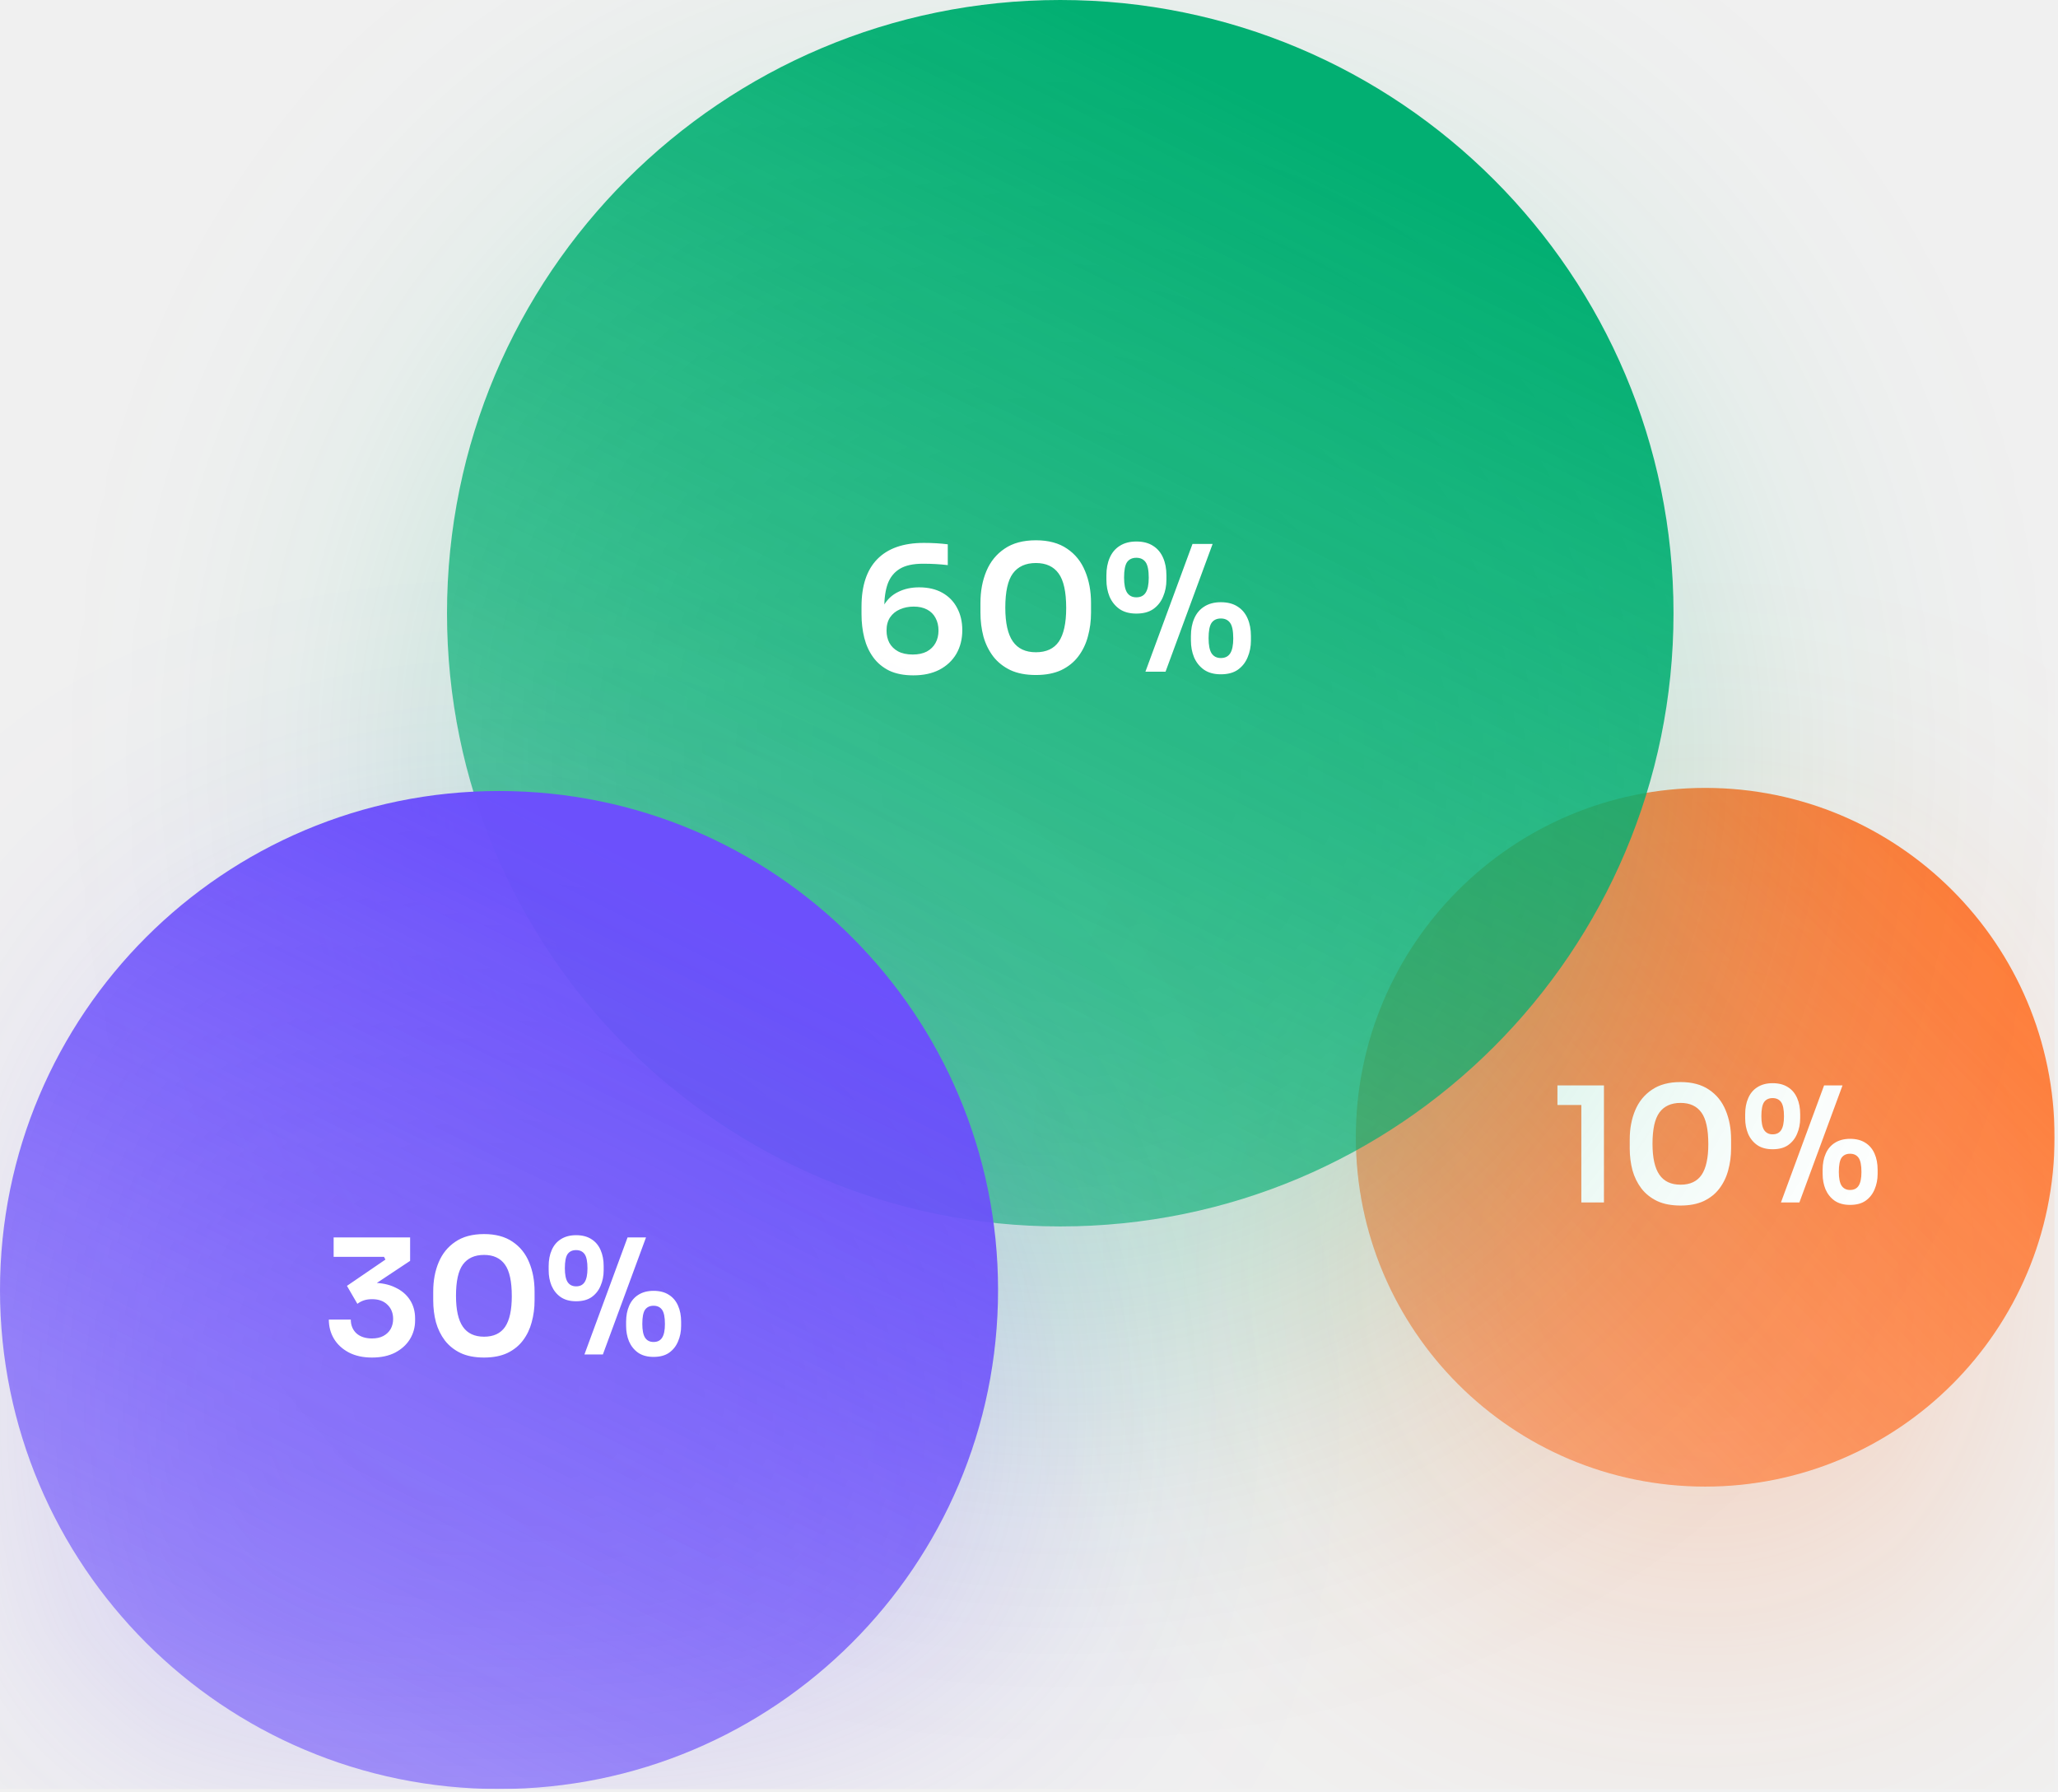
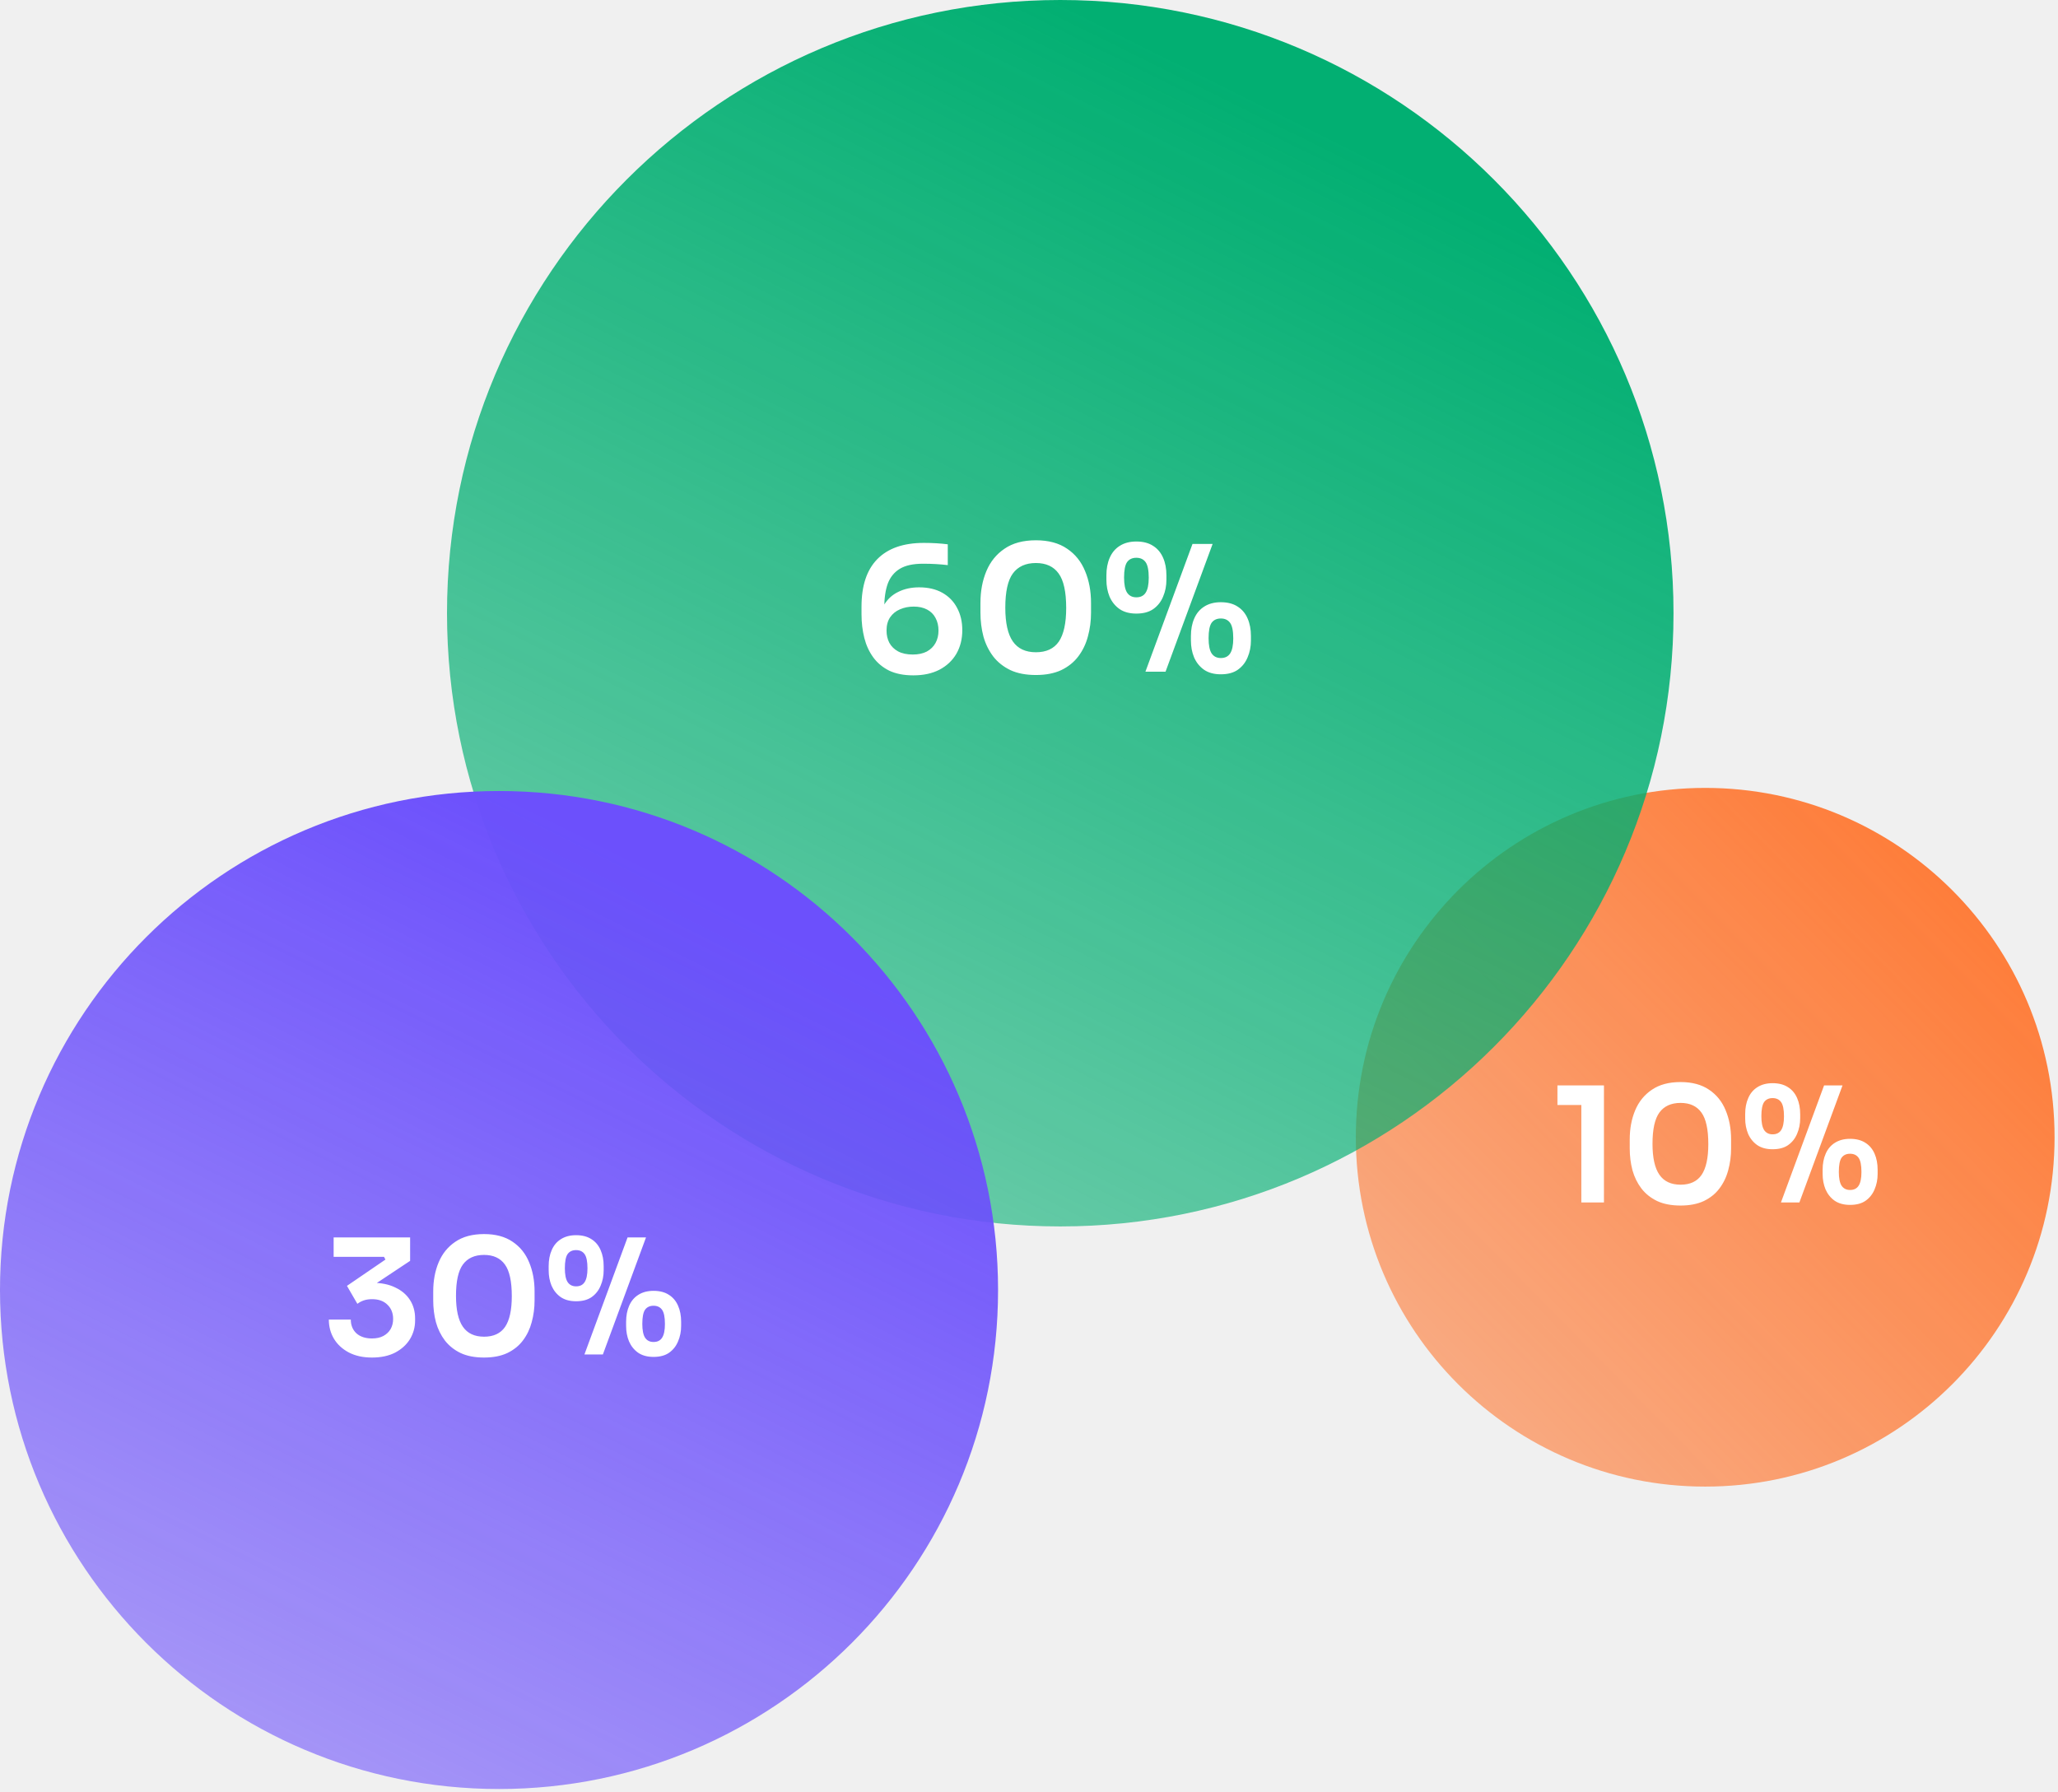
<svg xmlns="http://www.w3.org/2000/svg" width="201" height="175" viewBox="0 0 201 175" fill="none">
  <g clip-path="url(#clip0_1949_6)">
-     <g filter="url(#filter0_d_1949_6)">
-       <circle cx="166.543" cy="111.079" r="34.122" fill="url(#paint0_linear_1949_6)" />
-     </g>
+     <circle cx="166.543" cy="111.079" r="34.122" fill="url(#paint0_linear_1949_6)" />
    <path d="M154.445 117.451V107.396L155.134 107.928H152.111V106.017H156.654V117.451H154.445ZM164.137 117.749C163.239 117.749 162.477 117.603 161.851 117.31C161.224 117.007 160.712 116.6 160.316 116.088C159.919 115.566 159.626 114.971 159.439 114.303C159.261 113.624 159.172 112.914 159.172 112.173V111.296C159.172 110.241 159.35 109.291 159.705 108.445C160.06 107.599 160.603 106.931 161.334 106.44C162.065 105.939 162.999 105.688 164.137 105.688C165.265 105.688 166.194 105.939 166.925 106.44C167.656 106.931 168.194 107.599 168.539 108.445C168.894 109.291 169.071 110.241 169.071 111.296V112.173C169.071 112.914 168.977 113.624 168.789 114.303C168.612 114.971 168.324 115.566 167.928 116.088C167.541 116.6 167.035 117.007 166.408 117.31C165.782 117.603 165.025 117.749 164.137 117.749ZM164.137 115.713C165.067 115.713 165.751 115.394 166.189 114.757C166.628 114.11 166.847 113.107 166.847 111.75C166.847 110.309 166.622 109.28 166.173 108.664C165.724 108.038 165.046 107.725 164.137 107.725C163.218 107.725 162.529 108.038 162.07 108.664C161.621 109.28 161.396 110.299 161.396 111.719C161.396 113.086 161.621 114.094 162.07 114.741C162.519 115.389 163.208 115.713 164.137 115.713ZM173.94 117.451L178.153 106.017H179.954L175.741 117.451H173.94ZM173.125 112.251C172.52 112.251 172.019 112.115 171.622 111.844C171.225 111.562 170.927 111.191 170.729 110.732C170.541 110.272 170.447 109.771 170.447 109.228V108.821C170.447 108.226 170.546 107.704 170.745 107.255C170.943 106.795 171.241 106.44 171.638 106.19C172.045 105.929 172.541 105.798 173.125 105.798C173.731 105.798 174.232 105.929 174.629 106.19C175.026 106.44 175.323 106.795 175.522 107.255C175.72 107.704 175.819 108.226 175.819 108.821V109.228C175.819 109.771 175.72 110.272 175.522 110.732C175.334 111.191 175.042 111.562 174.645 111.844C174.258 112.115 173.752 112.251 173.125 112.251ZM173.125 110.794C173.501 110.794 173.778 110.659 173.956 110.387C174.144 110.105 174.237 109.656 174.237 109.04C174.237 108.372 174.144 107.907 173.956 107.646C173.768 107.385 173.491 107.255 173.125 107.255C172.76 107.255 172.483 107.385 172.295 107.646C172.118 107.907 172.029 108.367 172.029 109.025C172.029 109.641 172.118 110.09 172.295 110.372C172.483 110.654 172.76 110.794 173.125 110.794ZM180.69 117.686C180.085 117.686 179.584 117.55 179.187 117.279C178.79 116.997 178.493 116.626 178.294 116.167C178.106 115.707 178.012 115.206 178.012 114.663V114.256C178.012 113.661 178.111 113.139 178.31 112.69C178.508 112.23 178.806 111.875 179.203 111.625C179.61 111.364 180.106 111.233 180.69 111.233C181.296 111.233 181.797 111.364 182.194 111.625C182.591 111.875 182.888 112.23 183.087 112.69C183.285 113.139 183.384 113.661 183.384 114.256V114.663C183.384 115.206 183.285 115.707 183.087 116.167C182.899 116.626 182.607 116.997 182.21 117.279C181.823 117.55 181.317 117.686 180.69 117.686ZM180.69 116.229C181.066 116.229 181.343 116.094 181.521 115.822C181.709 115.54 181.803 115.091 181.803 114.475C181.803 113.807 181.709 113.342 181.521 113.081C181.333 112.82 181.056 112.69 180.69 112.69C180.325 112.69 180.048 112.82 179.86 113.081C179.683 113.342 179.594 113.802 179.594 114.46C179.594 115.076 179.683 115.525 179.86 115.807C180.048 116.088 180.325 116.229 180.69 116.229Z" fill="white" />
-     <g filter="url(#filter1_d_1949_6)">
-       <circle cx="103.553" cy="59.895" r="59.895" fill="url(#paint1_linear_1949_6)" />
-     </g>
+     <circle cx="103.553" cy="59.895" r="59.895" fill="url(#paint1_linear_1949_6)" />
    <path d="M89.2 65.964C88.277 65.964 87.491 65.81 86.842 65.502C86.204 65.183 85.686 64.75 85.287 64.204C84.888 63.657 84.597 63.024 84.415 62.307C84.233 61.578 84.142 60.809 84.142 60V59.248C84.142 57.208 84.654 55.665 85.68 54.617C86.717 53.557 88.232 53.027 90.226 53.027C90.659 53.027 91.063 53.039 91.439 53.061C91.815 53.084 92.191 53.118 92.567 53.164V55.197C92.191 55.152 91.803 55.118 91.405 55.095C91.017 55.072 90.596 55.061 90.14 55.061C89.183 55.061 88.431 55.226 87.884 55.556C87.338 55.887 86.945 56.371 86.705 57.009C86.477 57.647 86.363 58.439 86.363 59.384V60.495L85.817 61.281C85.828 60.404 85.999 59.681 86.329 59.111C86.671 58.53 87.138 58.097 87.731 57.812C88.323 57.516 89.001 57.368 89.764 57.368C90.653 57.368 91.41 57.544 92.037 57.898C92.664 58.251 93.142 58.741 93.472 59.367C93.814 59.994 93.985 60.723 93.985 61.555C93.985 62.421 93.791 63.19 93.404 63.862C93.017 64.522 92.464 65.041 91.746 65.417C91.04 65.781 90.191 65.964 89.2 65.964ZM89.149 63.93C89.684 63.93 90.14 63.833 90.516 63.64C90.892 63.434 91.177 63.155 91.371 62.802C91.564 62.449 91.661 62.045 91.661 61.589C91.661 61.122 91.564 60.712 91.371 60.358C91.188 60.005 90.915 59.732 90.55 59.538C90.186 59.344 89.747 59.248 89.234 59.248C88.745 59.248 88.294 59.339 87.884 59.521C87.486 59.692 87.167 59.954 86.927 60.307C86.7 60.649 86.586 61.076 86.586 61.589C86.586 62.033 86.677 62.432 86.859 62.785C87.053 63.138 87.338 63.417 87.713 63.623C88.101 63.828 88.579 63.93 89.149 63.93ZM101.175 65.93C100.195 65.93 99.364 65.77 98.68 65.451C97.997 65.121 97.438 64.676 97.005 64.118C96.573 63.548 96.254 62.899 96.049 62.17C95.855 61.429 95.758 60.655 95.758 59.846V58.889C95.758 57.738 95.952 56.701 96.339 55.779C96.726 54.856 97.319 54.127 98.116 53.591C98.914 53.044 99.933 52.771 101.175 52.771C102.406 52.771 103.42 53.044 104.217 53.591C105.015 54.127 105.601 54.856 105.977 55.779C106.365 56.701 106.558 57.738 106.558 58.889V59.846C106.558 60.655 106.456 61.429 106.251 62.17C106.057 62.899 105.744 63.548 105.311 64.118C104.889 64.676 104.337 65.121 103.653 65.451C102.97 65.77 102.144 65.93 101.175 65.93ZM101.175 63.708C102.189 63.708 102.935 63.361 103.414 62.666C103.892 61.959 104.132 60.865 104.132 59.384C104.132 57.812 103.887 56.69 103.397 56.018C102.907 55.334 102.166 54.992 101.175 54.992C100.173 54.992 99.421 55.334 98.919 56.018C98.43 56.69 98.185 57.801 98.185 59.35C98.185 60.843 98.43 61.942 98.919 62.648C99.409 63.355 100.161 63.708 101.175 63.708ZM111.871 65.605L116.468 53.13H118.433L113.836 65.605H111.871ZM110.982 59.931C110.321 59.931 109.774 59.783 109.341 59.487C108.909 59.179 108.584 58.775 108.367 58.274C108.162 57.772 108.06 57.225 108.06 56.633V56.189C108.06 55.539 108.168 54.97 108.384 54.48C108.601 53.978 108.926 53.591 109.359 53.318C109.803 53.033 110.344 52.891 110.982 52.891C111.643 52.891 112.19 53.033 112.623 53.318C113.056 53.591 113.38 53.978 113.597 54.48C113.813 54.97 113.921 55.539 113.921 56.189V56.633C113.921 57.225 113.813 57.772 113.597 58.274C113.392 58.775 113.073 59.179 112.64 59.487C112.218 59.783 111.666 59.931 110.982 59.931ZM110.982 58.342C111.392 58.342 111.694 58.194 111.888 57.898C112.093 57.59 112.195 57.1 112.195 56.428C112.195 55.699 112.093 55.192 111.888 54.907C111.683 54.622 111.381 54.48 110.982 54.48C110.583 54.48 110.281 54.622 110.076 54.907C109.883 55.192 109.786 55.693 109.786 56.411C109.786 57.083 109.883 57.573 110.076 57.88C110.281 58.188 110.583 58.342 110.982 58.342ZM119.236 65.861C118.575 65.861 118.028 65.713 117.596 65.417C117.163 65.109 116.838 64.705 116.621 64.204C116.416 63.702 116.314 63.155 116.314 62.563V62.119C116.314 61.469 116.422 60.9 116.639 60.41C116.855 59.908 117.18 59.521 117.613 59.248C118.057 58.963 118.598 58.82 119.236 58.82C119.897 58.82 120.444 58.963 120.877 59.248C121.31 59.521 121.634 59.908 121.851 60.41C122.067 60.9 122.175 61.469 122.175 62.119V62.563C122.175 63.155 122.067 63.702 121.851 64.204C121.646 64.705 121.327 65.109 120.894 65.417C120.472 65.713 119.92 65.861 119.236 65.861ZM119.236 64.272C119.646 64.272 119.948 64.124 120.142 63.828C120.347 63.52 120.449 63.03 120.449 62.358C120.449 61.629 120.347 61.122 120.142 60.837C119.937 60.552 119.635 60.41 119.236 60.41C118.837 60.41 118.535 60.552 118.33 60.837C118.137 61.122 118.04 61.623 118.04 62.341C118.04 63.013 118.137 63.503 118.33 63.81C118.535 64.118 118.837 64.272 119.236 64.272Z" fill="white" />
-     <g filter="url(#filter2_d_1949_6)">
-       <circle cx="48.739" cy="126" r="48.739" fill="url(#paint2_linear_1949_6)" />
-     </g>
+     <circle cx="48.739" cy="126" r="48.739" fill="url(#paint2_linear_1949_6)" />
    <path d="M36.329 132.596C35.452 132.596 34.695 132.429 34.058 132.095C33.431 131.76 32.951 131.317 32.617 130.763C32.283 130.199 32.116 129.573 32.116 128.884H34.261C34.261 129.437 34.444 129.886 34.809 130.231C35.185 130.565 35.692 130.732 36.329 130.732C36.757 130.732 37.122 130.654 37.425 130.497C37.739 130.33 37.979 130.105 38.146 129.823C38.313 129.531 38.396 129.197 38.396 128.821C38.396 128.257 38.214 127.798 37.848 127.443C37.483 127.077 36.981 126.895 36.344 126.895C36.031 126.895 35.755 126.936 35.514 127.02C35.285 127.103 35.081 127.213 34.904 127.349L33.886 125.595L37.645 123.026L37.504 122.76H32.586V120.864H40.056V123.151L36.188 125.72L34.982 125.501C35.18 125.438 35.394 125.391 35.624 125.36C35.854 125.318 36.104 125.297 36.376 125.297C37.242 125.297 37.984 125.448 38.6 125.751C39.226 126.044 39.707 126.451 40.041 126.973C40.375 127.495 40.542 128.095 40.542 128.774V128.978C40.542 129.636 40.375 130.241 40.041 130.795C39.707 131.338 39.226 131.776 38.6 132.11C37.973 132.434 37.216 132.596 36.329 132.596ZM47.277 132.596C46.379 132.596 45.616 132.45 44.99 132.157C44.363 131.854 43.852 131.447 43.455 130.936C43.058 130.413 42.766 129.818 42.578 129.15C42.4 128.471 42.312 127.761 42.312 127.02V126.143C42.312 125.088 42.489 124.138 42.844 123.292C43.199 122.446 43.742 121.778 44.473 121.287C45.204 120.786 46.139 120.536 47.277 120.536C48.404 120.536 49.334 120.786 50.065 121.287C50.795 121.778 51.333 122.446 51.678 123.292C52.033 124.138 52.21 125.088 52.21 126.143V127.02C52.21 127.761 52.116 128.471 51.928 129.15C51.751 129.818 51.464 130.413 51.067 130.936C50.681 131.447 50.174 131.854 49.548 132.157C48.921 132.45 48.164 132.596 47.277 132.596ZM47.277 130.56C48.206 130.56 48.89 130.241 49.328 129.604C49.767 128.957 49.986 127.954 49.986 126.597C49.986 125.156 49.762 124.127 49.313 123.511C48.864 122.885 48.185 122.572 47.277 122.572C46.358 122.572 45.669 122.885 45.209 123.511C44.76 124.127 44.536 125.146 44.536 126.566C44.536 127.934 44.76 128.941 45.209 129.589C45.658 130.236 46.347 130.56 47.277 130.56ZM57.079 132.298L61.292 120.864L63.094 120.864L58.88 132.298H57.079ZM56.265 127.098C55.659 127.098 55.158 126.962 54.761 126.691C54.364 126.409 54.067 126.038 53.868 125.579C53.68 125.119 53.587 124.618 53.587 124.075V123.668C53.587 123.073 53.686 122.551 53.884 122.102C54.082 121.642 54.38 121.287 54.777 121.037C55.184 120.776 55.68 120.645 56.265 120.645C56.87 120.645 57.372 120.776 57.768 121.037C58.165 121.287 58.463 121.642 58.661 122.102C58.859 122.551 58.959 123.073 58.959 123.668V124.075C58.959 124.618 58.859 125.119 58.661 125.579C58.473 126.038 58.181 126.409 57.784 126.691C57.398 126.962 56.891 127.098 56.265 127.098ZM56.265 125.642C56.641 125.642 56.917 125.506 57.095 125.234C57.283 124.952 57.377 124.503 57.377 123.887C57.377 123.219 57.283 122.754 57.095 122.493C56.907 122.232 56.63 122.102 56.265 122.102C55.899 122.102 55.623 122.232 55.435 122.493C55.257 122.754 55.168 123.214 55.168 123.872C55.168 124.488 55.257 124.937 55.435 125.219C55.623 125.501 55.899 125.642 56.265 125.642ZM63.83 132.533C63.224 132.533 62.723 132.397 62.326 132.126C61.929 131.844 61.632 131.473 61.433 131.014C61.245 130.554 61.151 130.053 61.151 129.51V129.103C61.151 128.508 61.251 127.986 61.449 127.537C61.648 127.077 61.945 126.722 62.342 126.472C62.749 126.211 63.245 126.08 63.83 126.08C64.435 126.08 64.937 126.211 65.333 126.472C65.73 126.722 66.028 127.077 66.226 127.537C66.425 127.986 66.524 128.508 66.524 129.103V129.51C66.524 130.053 66.425 130.554 66.226 131.014C66.038 131.473 65.746 131.844 65.349 132.126C64.963 132.397 64.456 132.533 63.83 132.533ZM63.83 131.076C64.206 131.076 64.482 130.941 64.66 130.669C64.848 130.387 64.942 129.938 64.942 129.322C64.942 128.654 64.848 128.189 64.66 127.928C64.472 127.667 64.195 127.537 63.83 127.537C63.464 127.537 63.188 127.667 63 127.928C62.822 128.189 62.733 128.649 62.733 129.307C62.733 129.923 62.822 130.372 63 130.654C63.188 130.936 63.464 131.076 63.83 131.076Z" fill="white" />
  </g>
  <defs>
-     <filter id="filter0_d_1949_6" x="98.79" y="55.938" width="135.505" height="135.505" filterUnits="userSpaceOnUse" color-interpolation-filters="sRGB">
-       <feFlood flood-opacity="0" result="BackgroundImageFix" />
-       <feColorMatrix in="SourceAlpha" type="matrix" values="0 0 0 0 0 0 0 0 0 0 0 0 0 0 0 0 0 0 127 0" result="hardAlpha" />
-       <feOffset dy="12.611" />
-       <feGaussianBlur stdDeviation="16.815" />
-       <feColorMatrix type="matrix" values="0 0 0 0 1 0 0 0 0 0.455 0 0 0 0 0.173 0 0 0 0.24 0" />
-       <feBlend mode="normal" in2="BackgroundImageFix" result="effect1_dropShadow_1949_6" />
-       <feBlend mode="normal" in="SourceGraphic" in2="effect1_dropShadow_1949_6" result="shape" />
-     </filter>
-     <filter id="filter1_d_1949_6" x="6.963" y="-22.934" width="193.178" height="193.178" filterUnits="userSpaceOnUse" color-interpolation-filters="sRGB">
-       <feFlood flood-opacity="0" result="BackgroundImageFix" />
-       <feColorMatrix in="SourceAlpha" type="matrix" values="0 0 0 0 0 0 0 0 0 0 0 0 0 0 0 0 0 0 127 0" result="hardAlpha" />
-       <feOffset dy="13.76" />
-       <feGaussianBlur stdDeviation="18.347" />
-       <feColorMatrix type="matrix" values="0 0 0 0 0.008 0 0 0 0 0.686 0 0 0 0 0.447 0 0 0 0.24 0" />
-       <feBlend mode="normal" in2="BackgroundImageFix" result="effect1_dropShadow_1949_6" />
-       <feBlend mode="normal" in="SourceGraphic" in2="effect1_dropShadow_1949_6" result="shape" />
-     </filter>
-     <filter id="filter2_d_1949_6" x="-33.631" y="56.242" width="164.739" height="164.739" filterUnits="userSpaceOnUse" color-interpolation-filters="sRGB">
-       <feFlood flood-opacity="0" result="BackgroundImageFix" />
-       <feColorMatrix in="SourceAlpha" type="matrix" values="0 0 0 0 0 0 0 0 0 0 0 0 0 0 0 0 0 0 127 0" result="hardAlpha" />
-       <feOffset dy="12.611" />
-       <feGaussianBlur stdDeviation="16.815" />
-       <feColorMatrix type="matrix" values="0 0 0 0 0.424 0 0 0 0 0.314 0 0 0 0 0.988 0 0 0 0.24 0" />
-       <feBlend mode="normal" in2="BackgroundImageFix" result="effect1_dropShadow_1949_6" />
-       <feBlend mode="normal" in="SourceGraphic" in2="effect1_dropShadow_1949_6" result="shape" />
-     </filter>
    <linearGradient id="paint0_linear_1949_6" x1="201" y1="77" x2="132" y2="145" gradientUnits="userSpaceOnUse">
      <stop stop-color="#FF742C" />
      <stop offset="1" stop-color="#FF742C" stop-opacity="0.5" />
    </linearGradient>
    <linearGradient id="paint1_linear_1949_6" x1="103.553" y1="1.77387e-06" x2="44.031" y2="120.019" gradientUnits="userSpaceOnUse">
      <stop stop-color="#02AF72" />
      <stop offset="1" stop-color="#02AF72" stop-opacity="0.5" />
    </linearGradient>
    <linearGradient id="paint2_linear_1949_6" x1="48.739" y1="77.261" x2="8.11482e-07" y2="174.999" gradientUnits="userSpaceOnUse">
      <stop stop-color="#6C50FC" />
      <stop offset="1" stop-color="#6C50FC" stop-opacity="0.5" />
    </linearGradient>
    <clipPath id="clip0_1949_6">
      <rect width="200.665" height="174.739" fill="white" />
    </clipPath>
  </defs>
</svg>
